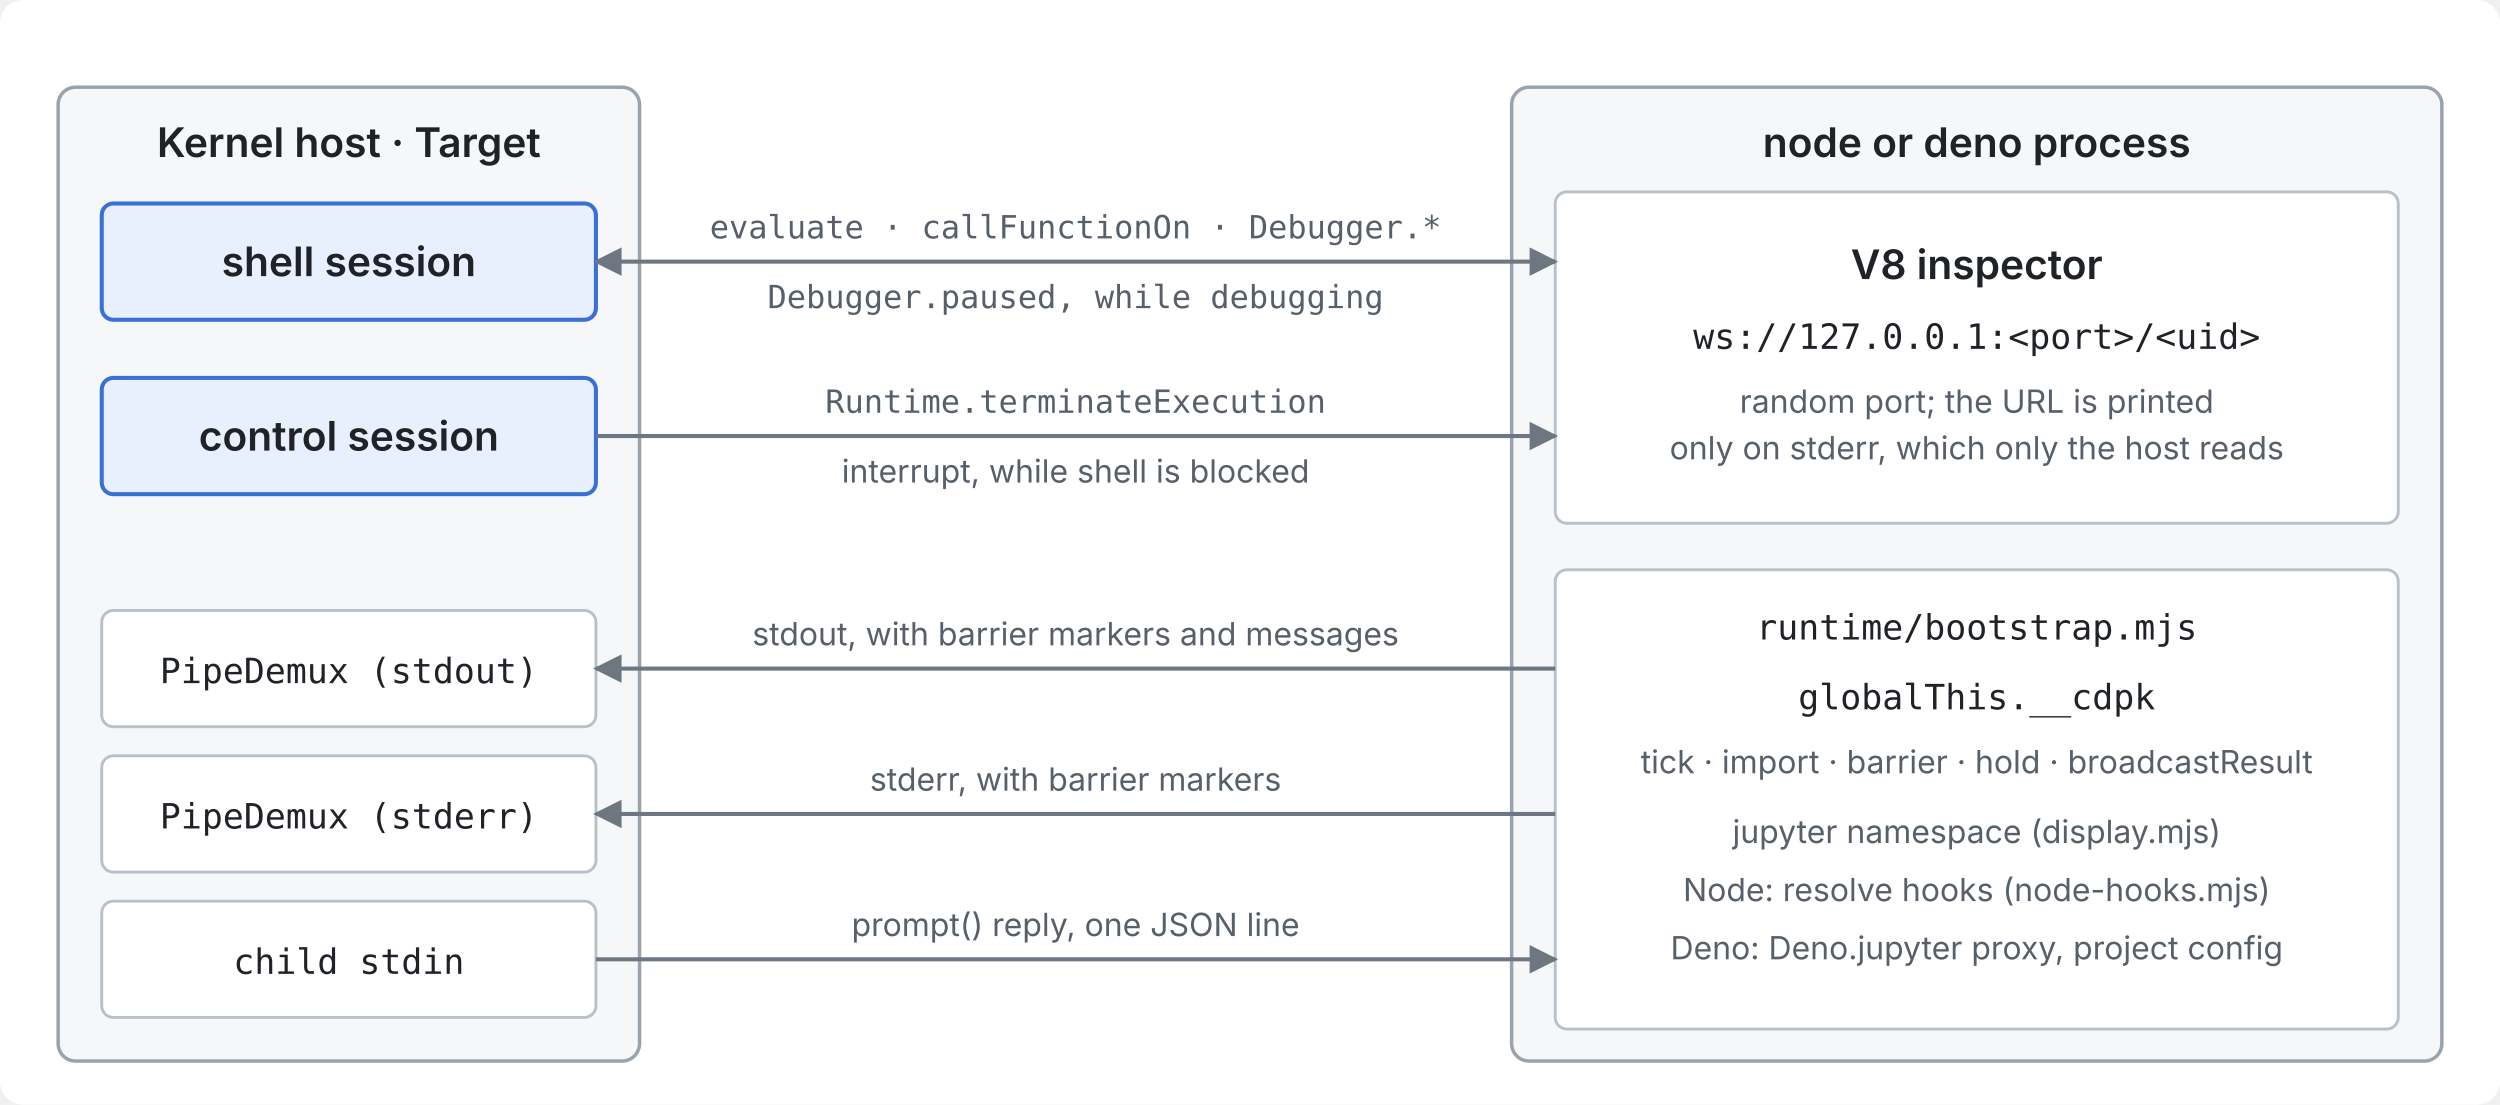
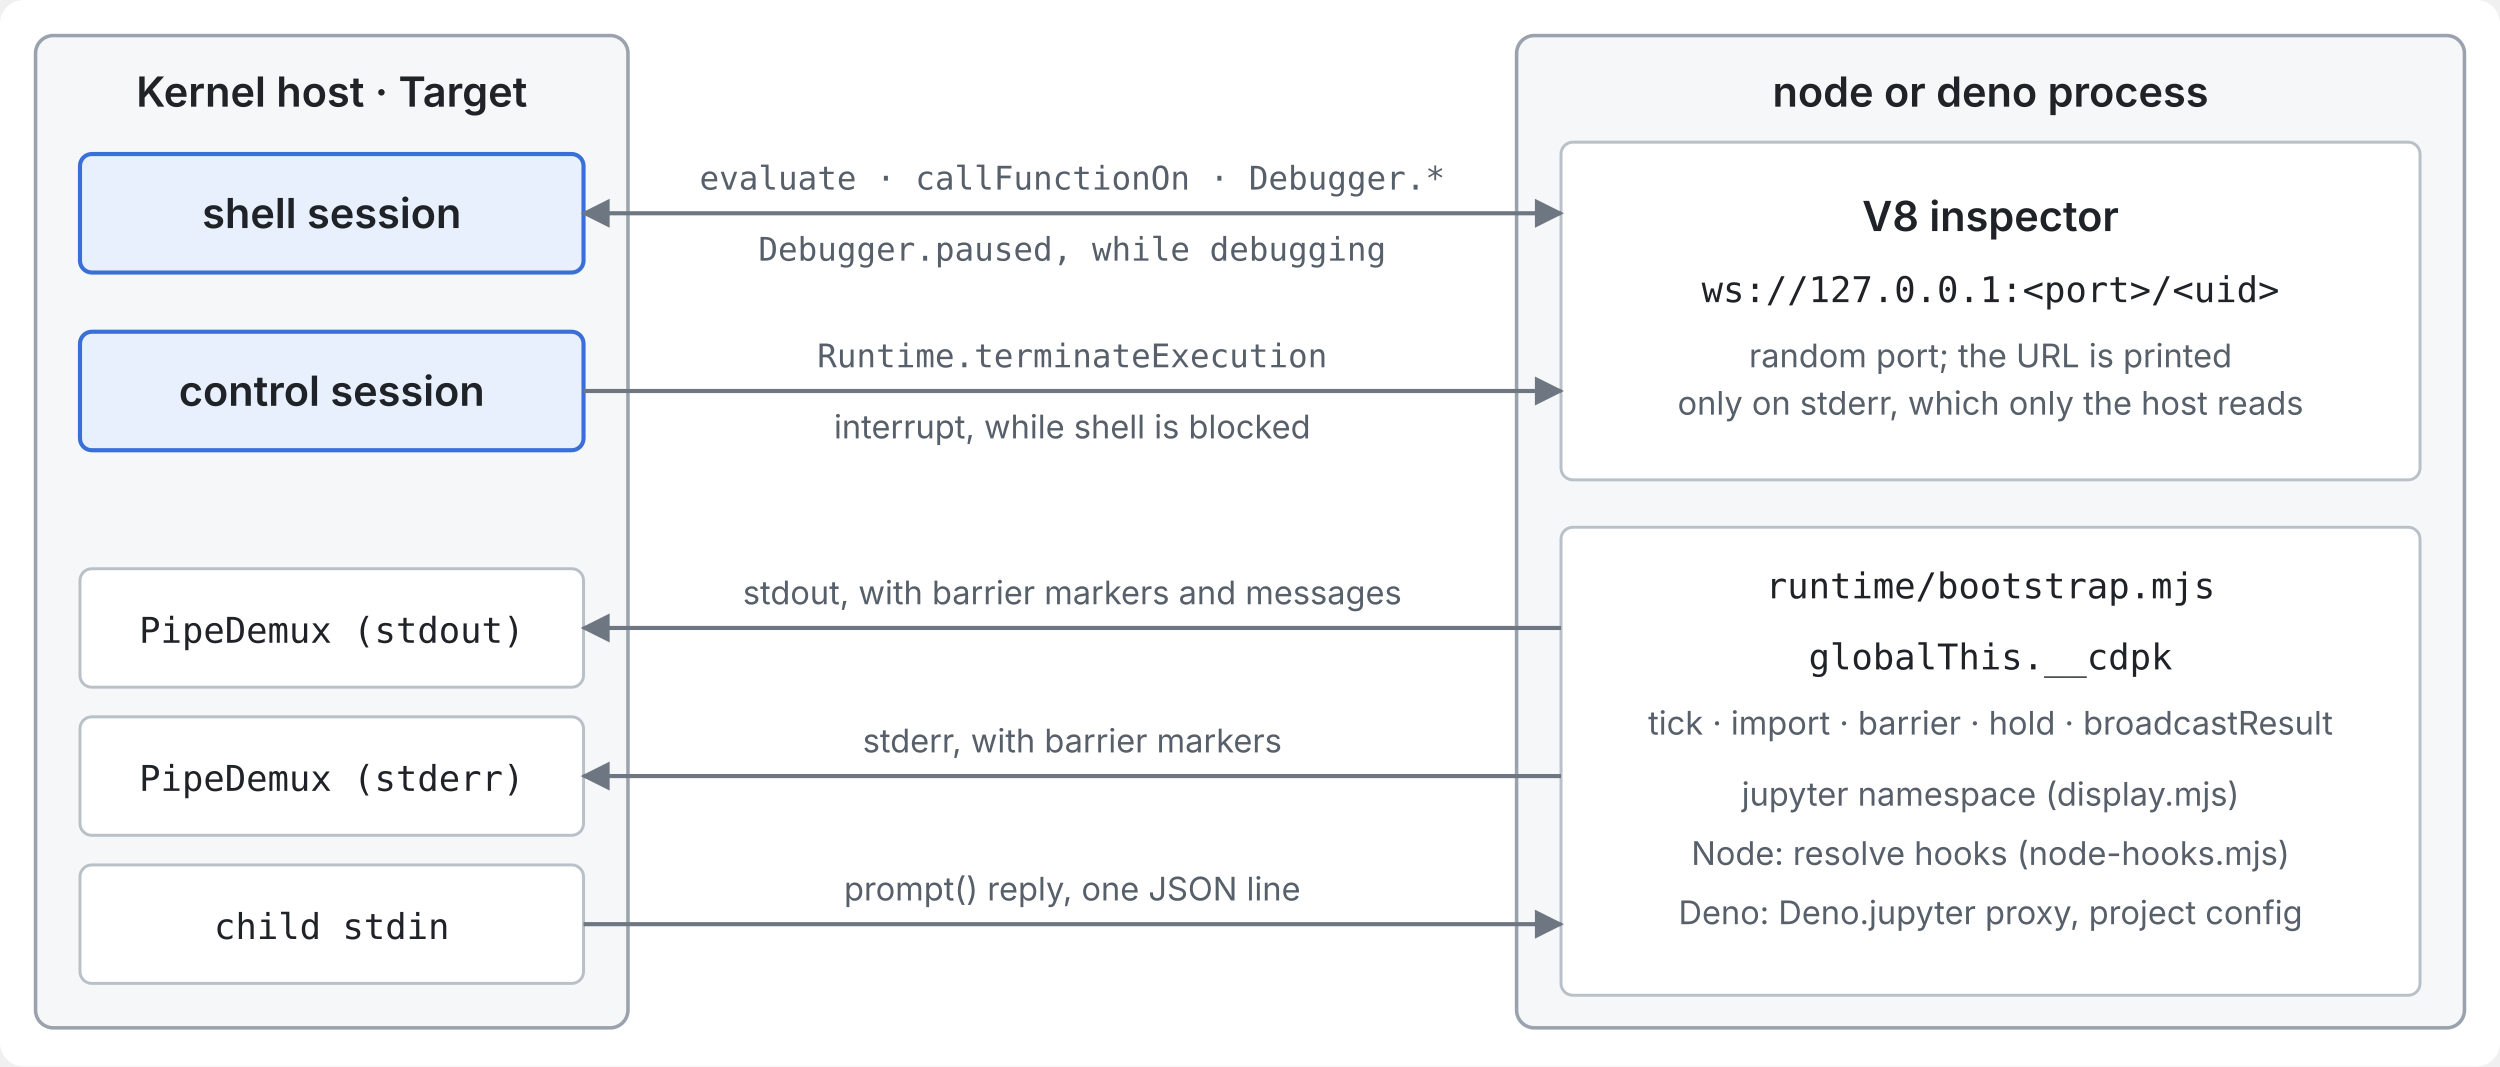
- <svg xmlns="http://www.w3.org/2000/svg" viewBox="0 0 860 380" width="860" height="380" role="img" aria-label="Node and Deno targets: two CDP sessions over the inspector WebSocket, plus stdout, stderr and stdin pipes">
+ <svg xmlns="http://www.w3.org/2000/svg" viewBox="8 18 844 360" width="844" height="360" role="img" aria-label="Node and Deno targets: two CDP sessions over the inspector WebSocket, plus stdout, stderr and stdin pipes">
  <style>
    .bg { fill: #ffffff; }
    .box { fill: #f6f7f9; stroke: #9aa3ad; stroke-width: 1.2; }
    .inner { fill: #ffffff; stroke: #b8c0c8; stroke-width: 1; }
    .acc { fill: #e8f0fe; stroke: #3b6fd8; stroke-width: 1.4; }
    .warn { fill: #fdf0e6; stroke: #c96a1b; stroke-width: 1.4; }
    .ok { fill: #e7f5ec; stroke: #2f8a4c; stroke-width: 1.4; }
    .t { font: 600 14px system-ui, -apple-system, "Segoe UI", sans-serif; fill: #1f2328; }
    .s { font: 12px system-ui, -apple-system, "Segoe UI", sans-serif; fill: #57606a; }
    .m { font: 12px ui-monospace, SFMono-Regular, Menlo, Consolas, monospace; fill: #1f2328; }
    .l { font: 11px system-ui, -apple-system, "Segoe UI", sans-serif; fill: #57606a; }
    .lm { font: 11px ui-monospace, SFMono-Regular, Menlo, Consolas, monospace; fill: #57606a; }
    .ln { stroke: #6e7781; stroke-width: 1.4; fill: none; }
    .ah { fill: #6e7781; }
    @media (prefers-color-scheme: dark) {
      .bg { fill: #1b1b1f; }
      .box { fill: #25262b; stroke: #5c6370; }
      .inner { fill: #1b1b1f; stroke: #4a505a; }
      .acc { fill: #1e2a44; stroke: #6b9bff; }
      .warn { fill: #3a2a1c; stroke: #e0904a; }
      .ok { fill: #1d3326; stroke: #5cc27e; }
      .t, .m { fill: #e6e8eb; }
      .s, .l, .lm { fill: #a0a7b0; }
      .ln { stroke: #a0a7b0; }
      .ah { fill: #a0a7b0; }
    }
  </style>
  <defs>
    <marker id="a" viewBox="0 0 10 10" refX="9" refY="5" markerWidth="7" markerHeight="7" orient="auto-start-reverse">
      <path class="ah" d="M0,0 L10,5 L0,10 z" />
    </marker>
  </defs>
-   <rect class="bg" x="0" y="0" width="860" height="380" rx="8" />
+   <rect class="bg" x="8" y="18" width="844" height="360" rx="8" />
  <rect class="box" x="20" y="30" width="200" height="335" rx="6" />
  <text class="t" x="120" y="54" text-anchor="middle">Kernel host · Target</text>
  <rect class="acc" x="35" y="70" width="170" height="40" rx="4" />
  <text class="t" x="120" y="95" text-anchor="middle">shell session</text>
  <rect class="acc" x="35" y="130" width="170" height="40" rx="4" />
  <text class="t" x="120" y="155" text-anchor="middle">control session</text>
  <rect class="inner" x="35" y="210" width="170" height="40" rx="4" />
  <text class="m" x="120" y="235" text-anchor="middle">PipeDemux (stdout)</text>
  <rect class="inner" x="35" y="260" width="170" height="40" rx="4" />
  <text class="m" x="120" y="285" text-anchor="middle">PipeDemux (stderr)</text>
  <rect class="inner" x="35" y="310" width="170" height="40" rx="4" />
  <text class="m" x="120" y="335" text-anchor="middle">child stdin</text>
  <rect class="box" x="520" y="30" width="320" height="335" rx="6" />
  <text class="t" x="680" y="54" text-anchor="middle">node or deno process</text>
  <rect class="inner" x="535" y="66" width="290" height="114" rx="4" />
  <text class="t" x="680" y="96" text-anchor="middle">V8 inspector</text>
  <text class="m" x="680" y="120" text-anchor="middle">ws://127.0.0.1:&lt;port&gt;/&lt;uid&gt;</text>
  <text class="l" x="680" y="142" text-anchor="middle">random port; the URL is printed</text>
  <text class="l" x="680" y="158" text-anchor="middle">only on stderr, which only the host reads</text>
  <rect class="inner" x="535" y="196" width="290" height="158" rx="4" />
  <text class="m" x="680" y="220" text-anchor="middle">runtime/bootstrap.mjs</text>
  <text class="m" x="680" y="244" text-anchor="middle">globalThis.__cdpk</text>
  <text class="l" x="680" y="266" text-anchor="middle">tick · import · barrier · hold · broadcastResult</text>
  <text class="l" x="680" y="290" text-anchor="middle">jupyter namespace (display.mjs)</text>
  <text class="l" x="680" y="310" text-anchor="middle">Node: resolve hooks (node-hooks.mjs)</text>
  <text class="l" x="680" y="330" text-anchor="middle">Deno: Deno.jupyter proxy, project config</text>
  <line class="ln" x1="205" y1="90" x2="535" y2="90" marker-start="url(#a)" marker-end="url(#a)" />
  <text class="lm" x="370" y="82" text-anchor="middle">evaluate · callFunctionOn · Debugger.*</text>
  <text class="lm" x="370" y="106" text-anchor="middle">Debugger.paused, while debugging</text>
  <line class="ln" x1="205" y1="150" x2="535" y2="150" marker-end="url(#a)" />
  <text class="lm" x="370" y="142" text-anchor="middle">Runtime.terminateExecution</text>
  <text class="l" x="370" y="166" text-anchor="middle">interrupt, while shell is blocked</text>
  <line class="ln" x1="535" y1="230" x2="205" y2="230" marker-end="url(#a)" />
  <text class="l" x="370" y="222" text-anchor="middle">stdout, with barrier markers and messages</text>
  <line class="ln" x1="535" y1="280" x2="205" y2="280" marker-end="url(#a)" />
  <text class="l" x="370" y="272" text-anchor="middle">stderr, with barrier markers</text>
  <line class="ln" x1="205" y1="330" x2="535" y2="330" marker-end="url(#a)" />
  <text class="l" x="370" y="322" text-anchor="middle">prompt() reply, one JSON line</text>
</svg>
